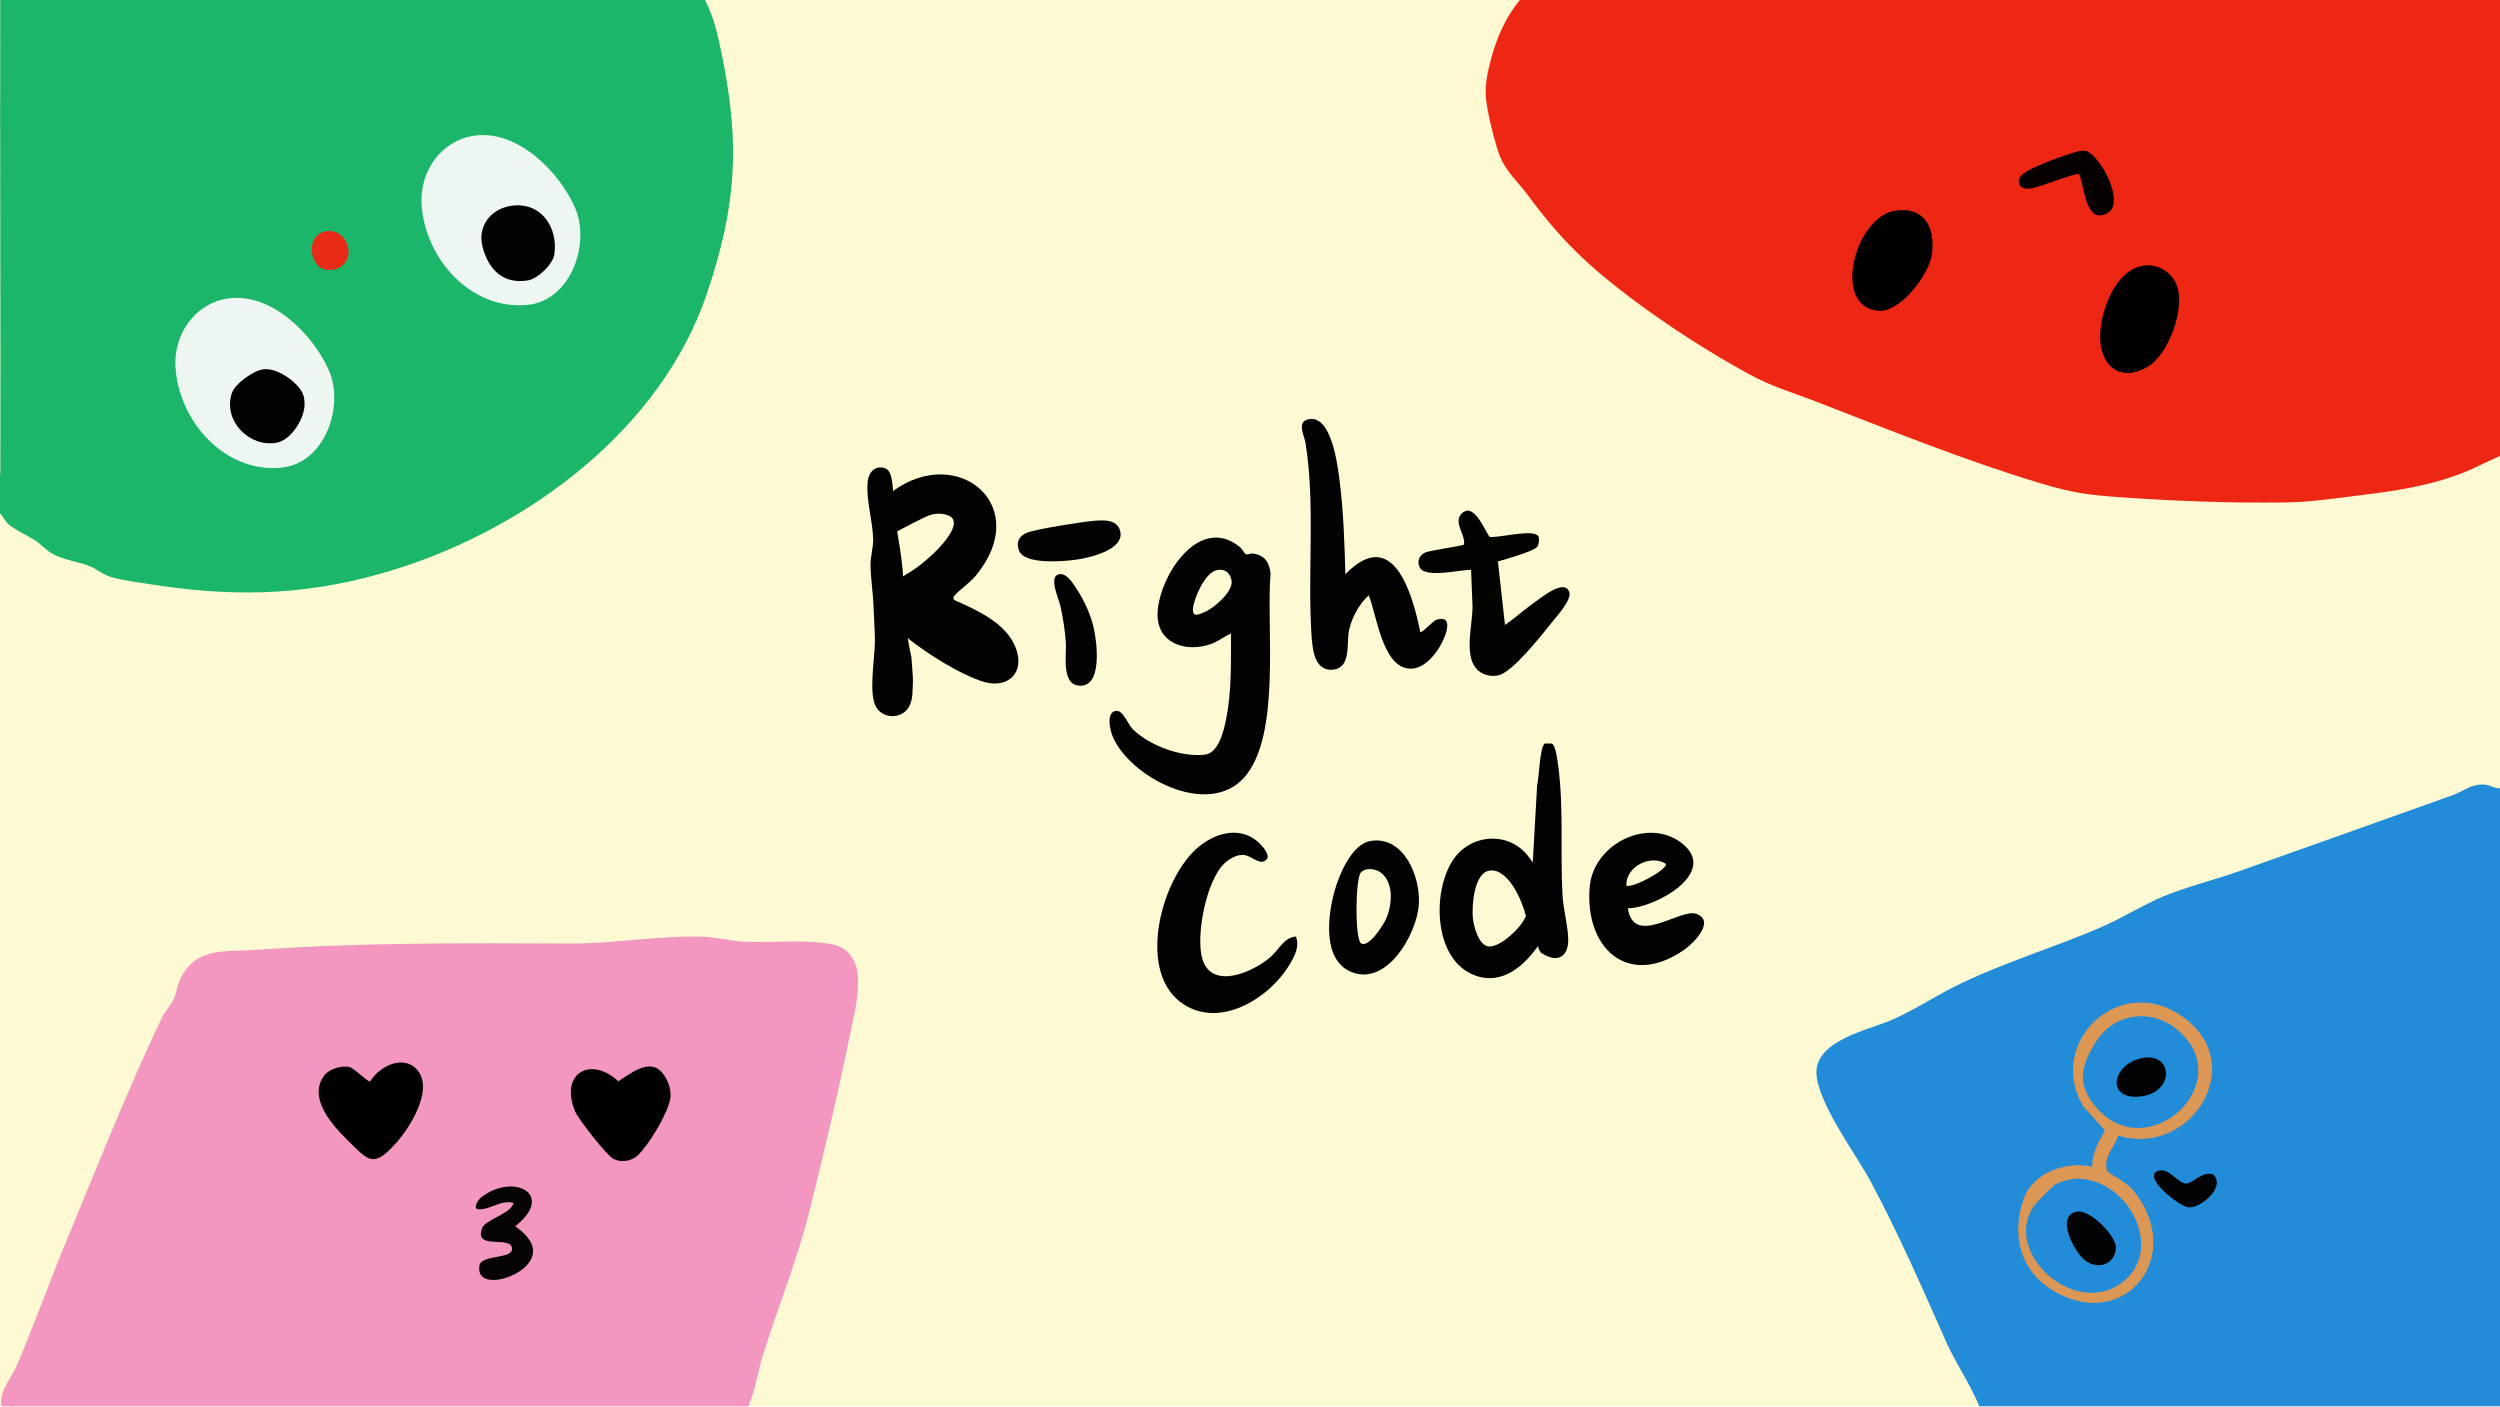
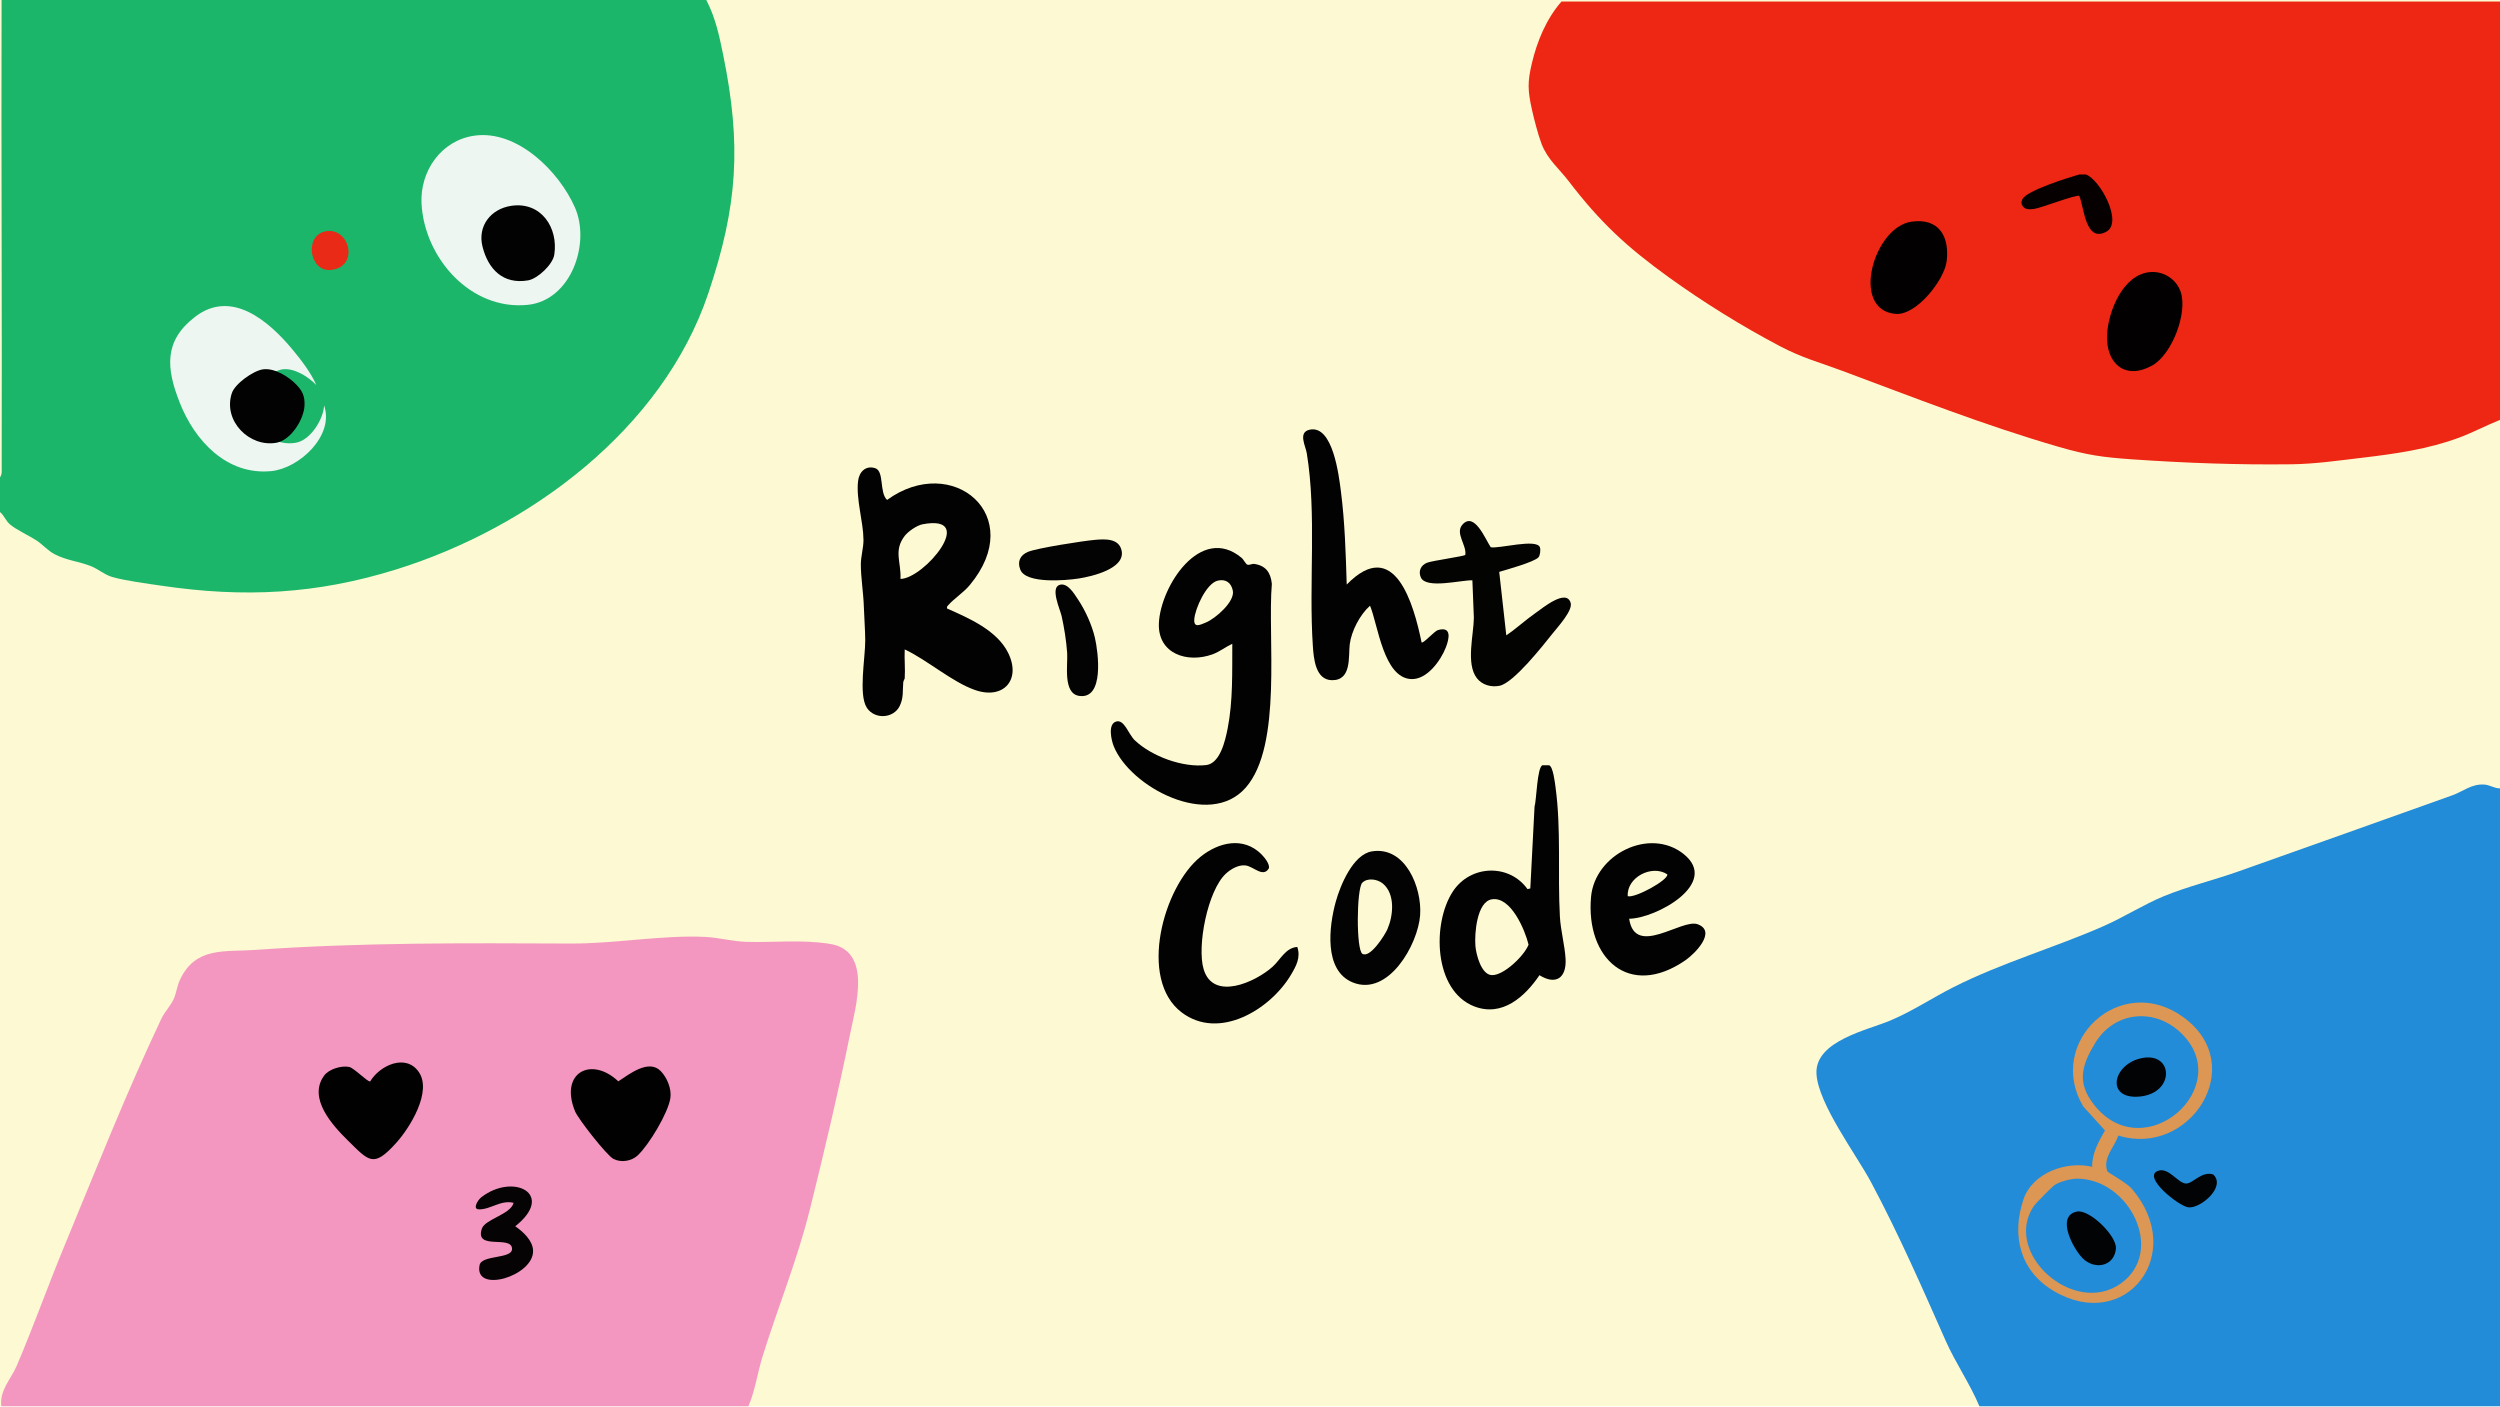
<svg xmlns="http://www.w3.org/2000/svg" version="1.1" id="圖層_1" x="0px" y="0px" viewBox="0 0 1920 1080" style="enable-background:new 0 0 1920 1080;" xml:space="preserve">
  <style type="text/css">
	.st0{fill:#FDFAD3;}
	.st1{fill:#1CB66B;}
	.st2{fill:#EEF6F1;}
- 	.st3{fill:#E92A16;}
- 	.st4{fill:#020202;}
+ 	.st3{fill:#020202;}
+ 	.st4{fill:#E92A16;}
	.st5{fill:#ED2714;}
	.st6{fill:#060100;}
	.st7{fill:#020000;}
	.st8{fill:#F397C0;}
	.st9{fill:#020101;}
	.st10{fill:#020102;}
	.st11{fill:#050304;}
	.st12{fill:#228CD9;}
	.st13{fill:#DB9753;}
	.st14{fill:#010305;}
	.st15{fill:#030202;}
	.st16{fill:#030302;}
	.st17{fill:#030303;}
</style>
  <g>
    <rect class="st0" width="1920" height="1080" />
  </g>
-   <path class="st1" d="M541.43,0c7.04,13.57,9.91,27.13,12.94,41.97c14.2,69.49,11.2,116.1-11.4,183.33  c-35.11,104.34-137.44,180.16-239.53,211.98c-61.32,19.12-116.94,21.93-180.48,12.54c-10.5-1.55-28.45-3.89-37.95-6.75  c-6.09-1.84-10.46-5.97-15.96-8.19c-9.01-3.64-19.03-4.45-28.17-9.27c-5.36-2.83-9.16-7.48-13.7-10.44  c-5.93-3.87-15.55-8.23-20.33-12.27c-3.72-3.15-4.42-6.77-7.85-9.65V366.7c0-0.22,1.29-1.86,1.29-4.08  C0.62,241.76-0.13,120.86,0.21,0C180.6-0.01,361.04,0.02,541.43,0z" />
+   <path class="st1" d="M542.43,0c7.04,13.57,9.91,27.13,12.94,41.97c14.2,69.49,11.2,116.1-11.4,183.33  c-35.11,104.34-137.44,180.16-239.53,211.98c-61.32,19.12-116.94,21.93-180.48,12.54c-10.5-1.55-28.45-3.89-37.95-6.75  c-6.09-1.84-10.46-5.97-15.96-8.19c-9.01-3.64-19.03-4.45-28.17-9.27c-5.36-2.83-9.16-7.48-13.7-10.44  c-5.93-3.87-15.55-8.23-20.33-12.27c-3.72-3.15-4.42-6.77-7.85-9.65V366.7c0-0.22,1.29-1.86,1.29-4.08  C1.62,241.76,0.87,120.86,1.21,0C181.6-0.01,362.04,0.02,542.43,0z" />
  <path class="st2" d="M364.57,104.16c32.75-4.47,64.8,27.46,76.98,55.2c12.14,27.65-2.97,71.36-36.23,74.76  c-44.08,4.49-79.41-36.23-81.58-77.74C322.43,131.44,338.88,107.67,364.57,104.16z" />
-   <path class="st3" d="M249.76,177.7c18.88-3.83,26.6,27.5,4.26,29.63C237.6,208.9,233.48,181.01,249.76,177.7z" />
-   <path class="st4" d="M392.85,158.04c22.72-3.26,36.07,16.82,32.84,37.6c-1.16,7.45-12.68,18.41-20.15,19.69  c-19.14,3.27-30.64-8.54-34.99-26C366.61,173.51,377.02,160.31,392.85,158.04z" />
-   <path class="st5" d="M1661.4-0.16l261.6,0v349.01c-11.01,4.57-21.72,10.49-32.85,14.79c-24.98,9.66-51.56,13.55-78.04,16.8  c-19.11,2.34-37.93,5.2-57.03,5.45c-42.68,0.55-85.07-1.05-127.52-4.07c-24.35-1.73-36.68-3.5-60.16-10.57  c-59.78-18.01-115.9-40.91-173.87-63.3c-18.83-7.28-31.82-10.57-50.4-20.68c-30.04-16.35-61.8-36.81-89.29-57.37  c-33.85-25.31-55.26-45.84-80.57-80.16c-7.72-10.47-16.89-17.89-21.82-31c-2.8-7.46-6.14-20.94-7.85-28.98  c-3.32-15.63-3.63-22.58-0.03-38.3c4.26-18.63,11.62-37.07,23.84-51.6l488.67-0.03 M1657.79-0.35" />
-   <path class="st6" d="M1602.23,115.9c11.54,4.29,30.16,40.24,16.32,47.79c-16.81,9.16-17.7-20.11-21.67-29.93  c-1.98-1.53-31.35,10.31-36.61,10.9c-3.93,0.44-7.86,0.7-9.64-3.63c-0.57-1.64-0.21-2.97,0.46-4.5  c3.24-7.22,37.47-18.23,45.83-20.64h5.31L1602.23,115.9z" />
-   <path class="st7" d="M1648,203.82c10.71-0.78,20.91,6.09,24.29,16.74c5.57,17.54-7.05,52.03-23.03,61.24  c-21.65,12.47-37.31-1.55-36.32-25.44c0.81-19.7,12.84-50.92,35.07-52.54L1648,203.82z" />
-   <path class="st7" d="M1455.48,161.78c21.96-3.25,30.79,12.1,28.35,32.97c-1.82,15.59-24.34,45.38-41.05,43.96  c-36.83-3.13-17.8-72.41,12.7-76.94L1455.48,161.78z" />
+   <path class="st2" d="M242.84,295.64c-5.87-6.27-17-13.25-25.89-12c-7.42,1.05-21.53,11.03-23.92,18.35  c-6.97,21.29,13.63,41.84,34.43,37.99c11.01-2.03,21.02-18.01,21.42-28.67c8.17,23.23-19.1,48.44-40.62,50.51  c-34.15,3.3-58.79-23.46-70.24-52.61c-10.31-26.23-12.48-47.33,11.9-65.96c27.98-21.4,56.66,3.43,74.77,25.26  c6.51,7.86,14.26,17.87,18.16,27.11L242.84,295.64z" />
+   <path class="st3" d="M233.88,311.33c-0.4,10.66-10.41,26.64-21.42,28.67c-20.8,3.84-41.4-16.71-34.43-37.99  c2.39-7.32,16.5-17.3,23.92-18.35c8.89-1.26,20.02,5.73,25.89,12C232.48,300.6,234.13,304.48,233.88,311.33L233.88,311.33z" />
+   <path class="st4" d="M249.76,177.7c18.88-3.83,26.6,27.5,4.26,29.63C237.6,208.9,233.48,181.01,249.76,177.7z" />
+   <path class="st3" d="M392.85,158.04c22.72-3.26,36.07,16.82,32.84,37.6c-1.16,7.45-12.68,18.41-20.15,19.69  c-19.14,3.27-30.64-8.54-34.99-26C366.61,173.51,377.02,160.31,392.85,158.04z" />
+   <path class="st5" d="M1670.44,1.17H1920v321.29c-10.5,4.21-20.72,9.65-31.34,13.62c-23.83,8.89-49.19,12.48-74.45,15.47  c-18.23,2.15-36.18,4.79-54.41,5.02c-40.71,0.51-81.15-0.96-121.65-3.75c-23.23-1.6-34.99-3.22-57.39-9.73  c-57.03-16.58-110.57-37.66-165.86-58.27c-17.96-6.7-30.35-9.73-48.08-19.04c-28.66-15.05-58.96-33.89-85.18-52.81  c-32.29-23.3-52.71-42.2-76.86-73.79c-7.36-9.64-16.11-16.47-20.81-28.54c-2.67-6.87-5.85-19.28-7.49-26.68  c-3.17-14.39-3.46-20.79-0.03-35.26c4.07-17.15,11.08-34.13,22.74-47.51l466.17-0.03 M1667,1" />
+   <path class="st6" d="M1602,134.01c11.01,3.95,28.77,37.04,15.57,44c-16.04,8.44-16.89-18.51-20.67-27.55  c-1.89-1.41-29.91,9.49-34.93,10.03c-3.75,0.41-7.5,0.65-9.2-3.34c-0.54-1.51-0.2-2.74,0.44-4.14c3.09-6.65,35.75-16.79,43.72-19  h5.07L1602,134.01z" />
+   <path class="st7" d="M1651.66,208.94c10.22-0.72,19.95,5.6,23.18,15.41c5.31,16.15-6.72,47.9-21.97,56.37  c-20.65,11.48-35.59-1.42-34.65-23.42c0.77-18.13,12.25-46.88,33.45-48.37L1651.66,208.94z" />
+   <path class="st7" d="M1468,170.25c20.95-2.99,29.37,11.14,27.04,30.35c-1.74,14.36-23.22,41.78-39.16,40.47  c-35.13-2.88-16.98-66.66,12.11-70.83L1468,170.25z" />
  <path class="st8" d="M574.77,1080H1.04c-1.57-12.3,7.32-20.6,11.8-31.09c12.63-29.51,23.72-60.81,36.09-90.72  c24.31-58.76,47.83-118.52,75.1-176.04c2.35-4.95,7.32-10.09,9.56-15.31c1.94-4.52,2.33-9.45,4.51-14.14  c11.96-25.84,34.25-21.49,57.7-23.16c81.24-5.77,161.38-5.25,242.65-4.9c33.96,0.15,70.86-6.76,103.41-5.08  c10.02,0.51,21.16,3.46,31.06,3.77c21.92,0.7,41.74-1.97,64.41,1.56c32.79,5.09,19.84,48.03,15.48,69.55  c-8.92,44.07-19.95,90.79-30.84,134.49c-9.72,38.95-24.52,74.93-36.33,112.86c-3.95,12.66-5.59,25.96-10.86,38.23L574.77,1080z" />
  <path class="st9" d="M267.04,875.77c-11.55-11.38-30.72-32.15-18.21-49.57c3.7-5.15,13.18-7.98,19.27-6.81  c3.76,0.72,14.18,11.65,16.17,11.16c7.28-12.25,27.29-21.67,37.29-7.37c10.55,15.08-6.75,42.89-17.32,54.61  c-17.44,19.34-20.73,14.19-37.2-2.03L267.04,875.77z" />
  <path class="st10" d="M489.84,887.29c-4.84,4.52-12.79,5.8-18.71,2.76c-5.14-2.64-26.98-30.52-29.45-36.47  c-12.25-29.56,12.23-42.84,33.19-23.11c8.46-5.55,23.39-17.39,32.63-7.82c4.82,4.99,8.39,13.58,7.36,20.63  c-1.68,11.47-16.52,36.04-25.03,43.98L489.84,887.29z" />
  <path class="st11" d="M394.44,923.78c-9.89-2.49-17.75,5.29-26.76,5c-4.94-0.16-0.81-7.14,1.95-9.28  c24.55-19.03,57.29-2.49,26.07,22.29c6,4.11,13.45,10.88,13.71,18.68c0.66,19.64-45.48,33.3-41.11,11.19  c1.61-8.13,24.93-4.58,24.95-12.46c0.04-11-28.99,1.56-23.17-15.63C372.57,936.3,392.17,932.7,394.44,923.78L394.44,923.78z" />
  <path class="st12" d="M1920,605.46V1080h-399.83c-7.13-17.07-18.47-33.49-25.85-50.19c-18.13-40.94-36.16-82.17-57.31-121.79  c-11.44-21.4-40.64-60.16-41.96-83.25c-1.45-25.48,39.71-33.74,56.8-41.04c17.44-7.43,32.06-17.33,48.38-25.58  c37.01-18.71,77.14-30.14,115.27-46.88c15.64-6.87,30.88-16.66,46.59-23.11c17.74-7.27,38.45-12.35,56.62-18.77  c54.88-19.38,109.71-39.02,164.7-58.61c8.3-2.96,14.58-8.84,24.47-8.25c4.23,0.24,7.84,3.03,12.14,2.92V605.46z" />
  <path class="st13" d="M1626.82,872.05c-2.63,8.82-12.09,16.79-8.42,27.45c0.38,1.11,14.7,8.57,19.02,13.67  c42.46,49.93-5.02,110.76-60.02,78.4c-26-15.3-32.84-42.74-23.31-70.63c6.93-20.26,33.04-29.62,52.7-24.8  c-0.23-10.22,4.91-19.41,9.83-27.93l-16.69-18.48c-29.2-49.06,28.47-104.01,77.05-68.41c50.83,37.25,4.38,107.87-50.19,90.75  L1626.82,872.05z M1674.6,792.94c-20.32-19.15-50.83-16.14-65.54,8.14c-10.5,17.33-14.17,30.48-0.8,47.44  C1646.82,897.45,1718.28,834.1,1674.6,792.94L1674.6,792.94z M1594.96,905.22c-4.43,0.01-13.82,2.42-17.36,5.09  c-1.91,1.44-14.19,13.83-15.52,15.77c-24.54,35.8,30.49,85.56,66.78,59.58c34.42-24.64,6.47-80.59-33.91-80.44L1594.96,905.22z" />
  <path class="st14" d="M1657.52,899.14c8.15-2.72,15.08,9.5,21.26,9.82c5.28,0.26,12.12-9.92,21.02-6.94  c10.13,9.69-10.46,26.67-19.35,25.17c-7.83-1.31-35.71-23.76-22.92-28.03V899.14z" />
  <path class="st14" d="M1644.83,812.64c24.56-5.04,25.78,27.12-1.75,29.53C1616.87,844.46,1622.36,817.25,1644.83,812.64z" />
  <path class="st14" d="M1595.06,930.49c9.62-1.96,30.88,18.8,29.97,28.53c-1.27,13.5-16.08,16.53-25.37,7.5  C1592.48,959.54,1578.51,933.88,1595.06,930.49L1595.06,930.49z" />
-   <path class="st4" d="M2392.25,615.95c-0.03,0.51-1.01,1.78-1.13,3.21c-0.56,6.43,0.38,11.53-2.66,17.93  c-4.61,9.72-19.27,10.74-25.32,1.43c-6.53-10.04-1.13-38.44-1.21-51.85c-0.05-8.01-0.82-17.57-1.08-25.99  c-0.31-10.23-2.33-22.34-2.3-32.46c0.02-5.52,2.07-12.86,2.04-18.39c-0.08-14.22-5.85-31.47-4.14-45.51  c0.85-6.95,5.82-12.06,13.09-9.77c7.16,2.26,3.05,18.69,9.16,24.4c50.05-36.37,108.18,11.97,63.41,65.51  c-4.7,5.62-12.02,10.34-16.27,15.16c-0.84,0.94-1.4,1.2-1.05,2.72c16.75,7.41,38.24,16.71,46.83,33.92  c10.36,20.77-3.52,36.34-25.44,28.65c-17.66-6.19-36.61-23.05-53.94-31.16c-0.37,7.32,0.5,14.89,0,22.2L2392.25,615.95z   M2389,539.61c18.19-0.21,59.62-49.95,17.06-41.98c-4.35,0.81-11.09,5.41-13.81,8.95c-8.76,11.42-2.55,20.25-3.25,33.02V539.61z" />
+   <path class="st3" d="M694.82,520.95c-0.03,0.51-1.01,1.78-1.13,3.21c-0.56,6.43,0.38,11.53-2.66,17.93  c-4.61,9.72-19.27,10.74-25.32,1.43c-6.53-10.04-1.13-38.44-1.21-51.85c-0.05-8.01-0.82-17.57-1.08-25.99  c-0.31-10.23-2.33-22.34-2.3-32.46c0.02-5.52,2.07-12.86,2.04-18.39c-0.08-14.22-5.85-31.47-4.14-45.51  c0.85-6.95,5.82-12.06,13.09-9.77c7.16,2.26,3.05,18.69,9.16,24.4c50.05-36.37,108.18,11.97,63.41,65.51  c-4.7,5.62-12.02,10.34-16.27,15.16c-0.84,0.94-1.4,1.2-1.05,2.72c16.75,7.41,38.24,16.71,46.83,33.92  c10.36,20.77-3.52,36.34-25.44,28.65c-17.66-6.19-36.61-23.05-53.93-31.16c-0.37,7.32,0.5,14.89,0,22.2L694.82,520.95z   M691.56,444.61c18.19-0.21,59.62-49.95,17.06-41.98c-4.35,0.81-11.1,5.41-13.81,8.95c-8.76,11.42-2.55,20.25-3.25,33.02V444.61z" />
+   <path class="st3" d="M946.42,494.42c-5.16,2.4-9.78,6.14-15.19,8.1c-19.34,7.03-42.12-0.36-41.21-23.76  c1.11-28.31,32.04-76.49,63.46-50.4c1.74,1.44,3.18,4.89,4.53,5.3c1.68,0.51,3.58-0.8,5.06-0.6c8.99,1.24,12.83,6.58,13.71,15.34  c-3.48,41.05,8.37,124.04-20.04,156.48c-28.01,32.01-89.06-0.55-101.45-31.93c-1.83-4.65-4.61-16.81,1.87-18.8  c6.34-1.94,9.5,9.8,14.41,14.45c13.08,12.33,36.83,21.08,54.8,18.97c10.74-1.27,14.67-19.02,16.44-27.98  c4.18-21.13,3.47-43.73,3.59-65.17L946.42,494.42z M935.27,445.92c-8.78,2-17.5,21.54-18.06,29.7c-0.47,6.85,4.39,4.34,9.01,2.42  c7.3-3.04,22.41-16.09,20.58-24.51c-1.31-6.07-5.4-9.01-11.55-7.61L935.27,445.92z" />
+   <path class="st3" d="M1034.29,448.93c36.79-37.66,51.48,15.23,57.48,44.39c1.26,1.32,9.62-8.61,12.72-9.47  c10.56-2.93,8.57,6.62,5.89,13.45c-3.98,10.16-14.52,24.87-26.72,24.23c-21.17-1.12-25.35-41.66-31.48-56.34  c-7.73,6.8-14.42,19.65-15.61,29.88c-1.05,9.1,1.64,27.59-13.7,27.32c-12.73-0.23-13.97-16.98-14.61-26.37  c-3.23-47.88,3.04-101.25-4.67-148.03c-0.9-5.49-6.89-15.99,2.19-17.98c17.91-3.93,22.49,35.39,24,47.05  c3.06,23.69,3.77,48.01,4.5,71.86L1034.29,448.93z" />
+   <path class="st3" d="M1173.13,682.84l2.15-0.53l3.25-62.8c1.52-4.82,1.93-30.38,6.11-31.81l5.1,0.03c3.02,1.03,4.43,13.26,4.9,16.77  c4.46,32.78,1.55,66.5,3.36,99.52c0.59,10.66,3.8,22.17,4.36,32.45c0.8,14.55-7.45,20.37-20.05,12.48  c-11.18,16.53-28.59,32.28-50.06,23.97c-31.26-12.08-32.53-63.79-16.45-88.27c13.47-20.52,43.17-21.58,57.33-1.81H1173.13z   M1145.72,690.67c-11.56,1.89-13.39,26.55-12.6,35.9c0.53,6.36,4.41,21.78,12.4,22.31c9.14,0.61,25.19-14.92,28.42-23.4  c-2.8-11.47-13.64-37.19-28.21-34.81V690.67z" />
+   <path class="st15" d="M968.83,656.16c2.3,2.3,6.55,7.48,5.65,10.75c-4.48,7.44-11.73-1.56-18.03-2.27  c-5.3-0.6-11.15,2.81-14.92,6.27c-14.07,12.92-22.39,55.88-17.13,73.47c7.39,24.68,39.82,9.87,52.97-1.94  c6.04-5.43,9.97-14.6,18.95-15.19c2.78,8.07-0.88,14.75-4.96,21.57c-15.82,26.5-55.13,50.5-83.87,28.69  c-33.53-25.44-14.13-96.47,14.57-119.55c13.9-11.18,32.91-15.7,46.78-1.81L968.83,656.16z" />
+   <path class="st3" d="M1251.19,705.6c4.53,30.04,40.37-0.31,52.62,4.22c14.95,5.53-2.21,22.68-9.34,27.61  c-43.3,30-76.8-1.49-72.55-48.62c2.95-32.75,44.94-53.65,70.99-33.02c28.5,22.57-21.24,49.64-41.72,49.8L1251.19,705.6z   M1250.11,688.26c5.48,1.75,31.39-12.44,30.37-16.77C1268.76,663.74,1249.17,673.72,1250.11,688.26z" />
+   <path class="st16" d="M1181.5,428.09c-3.47,3.6-24.28,9.38-30.1,11.11l5.43,48.73c7.78-5.25,14.74-11.77,22.43-17.13  c5.49-3.83,23.67-18.99,27.01-7.81c1.75,5.85-9.76,18.36-13.68,23.29c-7.55,9.5-30.09,38.17-40.89,40.39  c-6.4,1.31-13.41-0.55-17.49-5.87c-8.54-11.08-2.4-33.17-2.29-46.36l-1.13-28.75c-8.34-0.36-35.45,6.91-39.56-2.17  c-2.19-4.83,0-9.55,4.84-11.38c4.12-1.56,28.24-4.88,29.28-5.97c1.2-7.59-8.1-16.64-2.17-23.29c9.15-10.24,17.67,11.42,21.7,17.39  c6.08,1.37,35.48-6.98,37.81,0.15c0.61,1.87,0.16,6.25-1.2,7.67L1181.5,428.09z" />
+   <path class="st17" d="M1053.51,653.87c25.82-4.29,38.68,27.88,37.15,49c-1.64,22.56-24.4,62.7-51.7,51.66  c-22.6-9.13-18.27-43.37-13.05-62.17C1029.38,679.87,1039.14,656.27,1053.51,653.87L1053.51,653.87z M1046.34,732.52  c5.89,3.61,17.26-14.38,19.23-18.96c4.46-10.31,6.19-26.95-3.62-35.05c-4.1-3.38-11.86-4.56-15.75-0.53  c-4.33,4.48-4.78,51.54,0.14,54.55V732.52z" />
+   <path class="st17" d="M841,414.6c7.59-0.65,18.39-1.3,20.41,8.3c2.91,13.88-22.87,19.81-32.97,21.39  c-10.1,1.57-40.31,4.14-44.77-6.64c-2.57-6.2-0.28-11.28,5.83-13.83c6.96-2.91,42.57-8.45,51.51-9.22H841z" />
+   <path class="st17" d="M813.79,449.15c6.11-1.83,11.08,6.67,14.22,11.37c5.55,8.33,10.64,19.6,12.9,29.36  c2.56,11.08,7.33,47.38-12.07,44.58c-12.78-1.85-8.62-24.24-9.26-33.02c-0.67-9.32-2.22-19.13-4.24-28.25  c-1.12-5.05-8.95-21.79-1.55-24.01L813.79,449.15z" />
  <g id="圖層_2">
</g>
-   <path class="st2" d="M175.57,229.16c32.75-4.47,64.8,27.46,76.98,55.2c12.14,27.65-2.97,71.36-36.23,74.76  c-44.08,4.49-79.41-36.23-81.58-77.74C133.43,256.44,149.88,232.67,175.57,229.16z" />
-   <path class="st4" d="M233.88,311.33c-0.4,10.66-10.41,26.64-21.42,28.67c-20.8,3.84-41.4-16.71-34.43-37.99  c2.39-7.32,16.5-17.3,23.92-18.35c8.89-1.26,20.02,5.73,25.89,12C232.48,300.6,234.13,304.48,233.88,311.33L233.88,311.33z" />
-   <path class="st4" d="M2191.13,682.84l2.15-0.53l3.25-62.8c1.52-4.82,1.93-30.38,6.11-31.81l5.1,0.03c3.02,1.03,4.43,13.26,4.9,16.77  c4.46,32.78,1.55,66.5,3.36,99.52c0.59,10.66,3.8,22.17,4.36,32.45c0.8,14.55-7.45,20.37-20.05,12.48  c-11.18,16.53-28.59,32.28-50.06,23.97c-31.26-12.08-32.53-63.79-16.45-88.27c13.47-20.52,43.17-21.58,57.33-1.81H2191.13z   M2163.72,690.67c-11.56,1.89-13.39,26.55-12.6,35.9c0.53,6.36,4.41,21.78,12.4,22.31c9.14,0.61,25.19-14.92,28.42-23.4  c-2.8-11.47-13.64-37.19-28.21-34.81V690.67z" />
-   <path class="st4" d="M945.42,486.42c-5.16,2.4-9.78,6.14-15.19,8.1c-19.34,7.03-42.12-0.36-41.21-23.76  c1.11-28.31,32.04-76.49,63.46-50.4c1.74,1.44,3.18,4.89,4.53,5.3c1.68,0.51,3.58-0.8,5.06-0.6c8.99,1.24,12.83,6.58,13.71,15.34  c-3.48,41.05,8.37,124.04-20.04,156.48c-28.01,32.01-89.06-0.55-101.45-31.93c-1.83-4.65-4.61-16.81,1.87-18.8  c6.34-1.94,9.5,9.8,14.41,14.45c13.08,12.33,36.83,21.08,54.8,18.97c10.74-1.27,14.67-19.02,16.44-27.98  c4.18-21.13,3.47-43.73,3.59-65.17L945.42,486.42z M934.27,437.92c-8.78,2-17.5,21.54-18.06,29.7c-0.47,6.85,4.39,4.34,9.01,2.42  c7.3-3.04,22.41-16.09,20.58-24.51c-1.31-6.07-5.4-9.01-11.55-7.61L934.27,437.92z" />
-   <path class="st4" d="M1033.29,440.93c36.79-37.66,51.48,15.23,57.48,44.39c1.26,1.32,9.62-8.61,12.72-9.47  c10.56-2.93,8.57,6.62,5.89,13.45c-3.98,10.16-14.52,24.87-26.72,24.23c-21.17-1.12-25.35-41.66-31.48-56.34  c-7.73,6.8-14.42,19.65-15.61,29.88c-1.05,9.1,1.64,27.59-13.7,27.32c-12.73-0.23-13.97-16.98-14.61-26.37  c-3.23-47.88,3.04-101.25-4.67-148.03c-0.9-5.49-6.89-15.99,2.19-17.98c17.91-3.93,22.49,35.39,24,47.05  c3.06,23.69,3.77,48.01,4.5,71.86L1033.29,440.93z" />
-   <path class="st15" d="M967.83,648.16c2.3,2.3,6.55,7.48,5.65,10.75c-4.48,7.44-11.73-1.56-18.03-2.27  c-5.3-0.6-11.15,2.81-14.92,6.27c-14.07,12.92-22.39,55.88-17.13,73.47c7.39,24.68,39.82,9.87,52.97-1.94  c6.04-5.43,9.97-14.6,18.95-15.19c2.78,8.07-0.88,14.75-4.96,21.57c-15.82,26.5-55.13,50.5-83.87,28.69  c-33.53-25.44-14.13-96.47,14.57-119.55c13.9-11.18,32.91-15.7,46.78-1.81L967.83,648.16z" />
-   <path class="st4" d="M1250.19,697.6c4.53,30.04,40.37-0.31,52.62,4.22c14.95,5.53-2.21,22.68-9.34,27.61  c-43.3,30-76.8-1.49-72.55-48.62c2.95-32.75,44.94-53.65,70.99-33.02c28.5,22.57-21.24,49.64-41.72,49.8L1250.19,697.6z   M1249.11,680.26c5.48,1.75,31.39-12.44,30.37-16.77C1267.76,655.74,1248.17,665.72,1249.11,680.26z" />
-   <path class="st16" d="M1180.5,420.09c-3.47,3.6-24.28,9.38-30.1,11.11l5.43,48.73c7.78-5.25,14.74-11.77,22.43-17.13  c5.49-3.83,23.67-18.99,27.01-7.81c1.75,5.85-9.76,18.36-13.68,23.29c-7.55,9.5-30.09,38.17-40.89,40.39  c-6.4,1.31-13.41-0.55-17.49-5.87c-8.54-11.08-2.4-33.17-2.29-46.36l-1.13-28.75c-8.34-0.36-35.45,6.91-39.56-2.17  c-2.19-4.83,0-9.55,4.84-11.38c4.12-1.56,28.24-4.88,29.28-5.97c1.2-7.59-8.1-16.64-2.17-23.29c9.15-10.24,17.67,11.42,21.7,17.39  c6.08,1.37,35.48-6.98,37.81,0.15c0.61,1.87,0.16,6.25-1.2,7.67L1180.5,420.09z" />
-   <path class="st17" d="M1052.51,645.87c25.82-4.29,38.68,27.88,37.15,49c-1.64,22.56-24.4,62.7-51.7,51.66  c-22.6-9.13-18.27-43.37-13.05-62.17C1028.38,671.87,1038.14,648.27,1052.51,645.87L1052.51,645.87z M1045.34,724.52  c5.89,3.61,17.26-14.38,19.23-18.96c4.46-10.31,6.19-26.95-3.62-35.05c-4.1-3.38-11.86-4.56-15.75-0.53  c-4.33,4.48-4.78,51.54,0.14,54.55V724.52z" />
-   <path class="st17" d="M840,400c7.59-0.65,18.39-1.3,20.41,8.3c2.91,13.88-22.87,19.81-32.97,21.39c-10.1,1.57-40.31,4.14-44.77-6.64  c-2.57-6.2-0.28-11.28,5.83-13.83c6.96-2.91,42.57-8.45,51.51-9.22H840z" />
-   <path class="st17" d="M812.79,441.15c6.11-1.83,11.08,6.67,14.22,11.37c5.55,8.33,10.64,19.6,12.9,29.36  c2.56,11.08,7.33,47.38-12.07,44.58c-12.78-1.85-8.62-24.24-9.26-33.02c-0.67-9.32-2.22-19.13-4.24-28.25  c-1.12-5.05-8.95-21.79-1.55-24.01L812.79,441.15z" />
-   <path class="st4" d="M691,407c0,0,18.1-9.59,23.06-11.38c6.1-2.2,15.1-0.97,17.49,2.57C738.39,408.33,708,435,696,441  c-4.91,3.35-8.63,6.66-10.97,6.99c-0.26,0.43-0.57,0.8-0.93,1.1L684,450c0,7.24,0.85,16.5,3,22c3.82,9.75,6,15,12.24,19.76  c15.21,11.59,36.28,24.97,53.94,31.16c21.92,7.69,35.8-7.88,25.44-28.65c-8.29-16.62-28.61-25.86-45.08-33.15  c-1.37-0.6-1.72-2.36-0.73-3.47c0.01-0.01,0.02-0.02,0.02-0.03c4.25-4.83,11.57-9.54,16.27-15.16  C793.88,388.92,736.05,340.63,686,377c0,0-9.68,27.68-4,32c1,0.76,2.44,1.25,7-1" />
-   <g>
-     <path class="st4" d="M1193,699c0.7-4.93,0.64-5.94-6-22l-5.15-8.3l0.15,0.3l0,0l0,0l-8-11c-15-20-44.74-17.87-58.21,2.65   c-16.07,24.48-14.8,76.19,16.45,88.27c21.47,8.31,38.88-7.44,50.06-23.97C1192,711,1191,713,1193,699z M1143.51,726.88   c-7.98-0.53-11.86-15.95-12.4-22.31c-0.79-9.35,1.04-34.01,12.6-35.9v-0.01c14.57-2.38,25.41,23.34,28.21,34.81   C1168.71,711.95,1152.66,727.48,1143.51,726.88z" />
-   </g>
-   <path class="st4" d="M1177,665L1177,665l3.53-62.19c1.52-4.82,1.93-30.38,6.11-31.81l5.1,0.03c3.02,1.03,4.43,13.26,4.9,16.77  c4.46,32.78,1.55,66.5,3.36,99.52c0.59,10.66,3.8,22.17,4.36,32.45c0.8,14.55-7.45,20.37-20.05,12.48  c-0.68-0.13-1.54-1.54-2.22-2.87c-0.72-1.42-1.09-2.98-1.09-4.57v-2.51c0,0,0-24-2-40L1177,665z" />
-   <path class="st4" d="M697,489c1,7,3,16,3,16l1,14c-0.03,0.51,0.25,3.73,0.13,5.16c-0.56,6.43,0.38,11.53-2.66,17.93  c-4.61,9.72-19.27,10.74-25.32,1.43c-6.53-10.04-1.13-38.44-1.21-51.85c-0.05-8.01-0.82-17.57-1.08-25.99  c-0.31-10.23-2.33-22.34-2.3-32.46c0.02-5.52,2.07-12.86,2.04-18.39c-0.08-14.22-5.85-31.47-4.14-45.51  c0.85-6.95,5.82-12.06,13.09-9.77C686.69,361.8,685,377,687,385c2.3,39.05,6,29,8,83" />
+   <path class="st3" d="M2220-40c-4.56,2.25-6,1.76-7,1c-5.68-4.32,4-32,4-32s0.07,0,0,0c50.05-36.37,107.88,11.92,63.11,65.45  c-4.7,5.62-12.02,10.34-16.27,15.16c-0.01,0.01-0.02,0.02-0.02,0.03c-0.99,1.11-0.64,2.87,0.73,3.47  c16.46,7.28,36.78,16.53,45.08,33.15c10.36,20.77-3.52,36.34-25.44,28.65c-17.66-6.19-38.72-19.57-53.94-31.16  C2224,39,2221.82,33.75,2218,24c-2.15-5.5-3-14.76-3-22 M2216,0c1.98-0.15,6-3.61,11-7c12-6,42.39-32.67,35.55-42.81  c-2.39-3.54-11.39-4.77-17.49-2.57C2240.1-50.59,2222-41,2222-41s0.03,0.97,0,1" />
+   <path class="st3" d="M2490.13,41.84l2.15-0.53l3.25-62.8c1.52-4.82,1.93-30.38,6.11-31.81l5.1,0.03c3.02,1.03,4.43,13.26,4.9,16.77  c4.46,32.78,1.55,66.5,3.36,99.52c0.59,10.66,3.8,22.17,4.36,32.45c0.8,14.55-7.45,20.37-20.05,12.48  c-11.18,16.53-28.59,32.28-50.06,23.97c-31.26-12.08-32.53-63.79-16.45-88.27c13.47-20.52,43.17-21.58,57.33-1.81L2490.13,41.84z   M2462.72,49.67c-11.56,1.89-13.39,26.55-12.6,35.9c0.53,6.36,4.41,21.78,12.4,22.31c9.14,0.61,25.19-14.92,28.42-23.4  c-2.8-11.47-13.64-37.19-28.21-34.81V49.67z" />
+   <path class="st3" d="M2619.13,41.84l2.15-0.53l3.25-62.8c1.52-4.82,1.93-30.38,6.11-31.81l5.1,0.03c3.02,1.03,4.43,13.26,4.9,16.77  c4.46,32.78,1.55,66.5,3.36,99.52c0.59,10.66,3.8,22.17,4.36,32.45c0.8,14.55-7.45,20.37-20.05,12.48  c-11.18,16.53-28.59,32.28-50.06,23.97c-31.26-12.08-32.53-63.79-16.45-88.27c13.47-20.52,43.17-21.58,57.33-1.81L2619.13,41.84z   M2591.72,49.67c-11.56,1.89-13.39,26.55-12.6,35.9c0.53,6.36,4.41,21.78,12.4,22.31c9.14,0.61,25.19-14.92,28.42-23.4  c-2.8-11.47-13.64-37.19-28.21-34.81V49.67z" />
+   <path class="st3" d="M2168-173c1,7,3,16,3,16l3,14c-0.03,0.51-1.75,3.73-1.87,5.16c-0.56,6.43,0.38,11.53-2.66,17.93  c-4.61,9.72-19.27,10.74-25.32,1.43c-6.53-10.04-1.13-38.44-1.21-51.85c-0.05-8.01-0.82-17.57-1.08-25.99  c-0.31-10.23-2.33-22.34-2.3-32.46c0.02-5.52,2.07-12.86,2.04-18.39c-0.08-14.22-5.85-31.47-4.14-45.51  c0.85-6.95,5.82-12.06,13.09-9.77c7.16,2.26,5.47,17.46,7.47,25.46c2.3,39.05,6,29,8,83" />
</svg>
